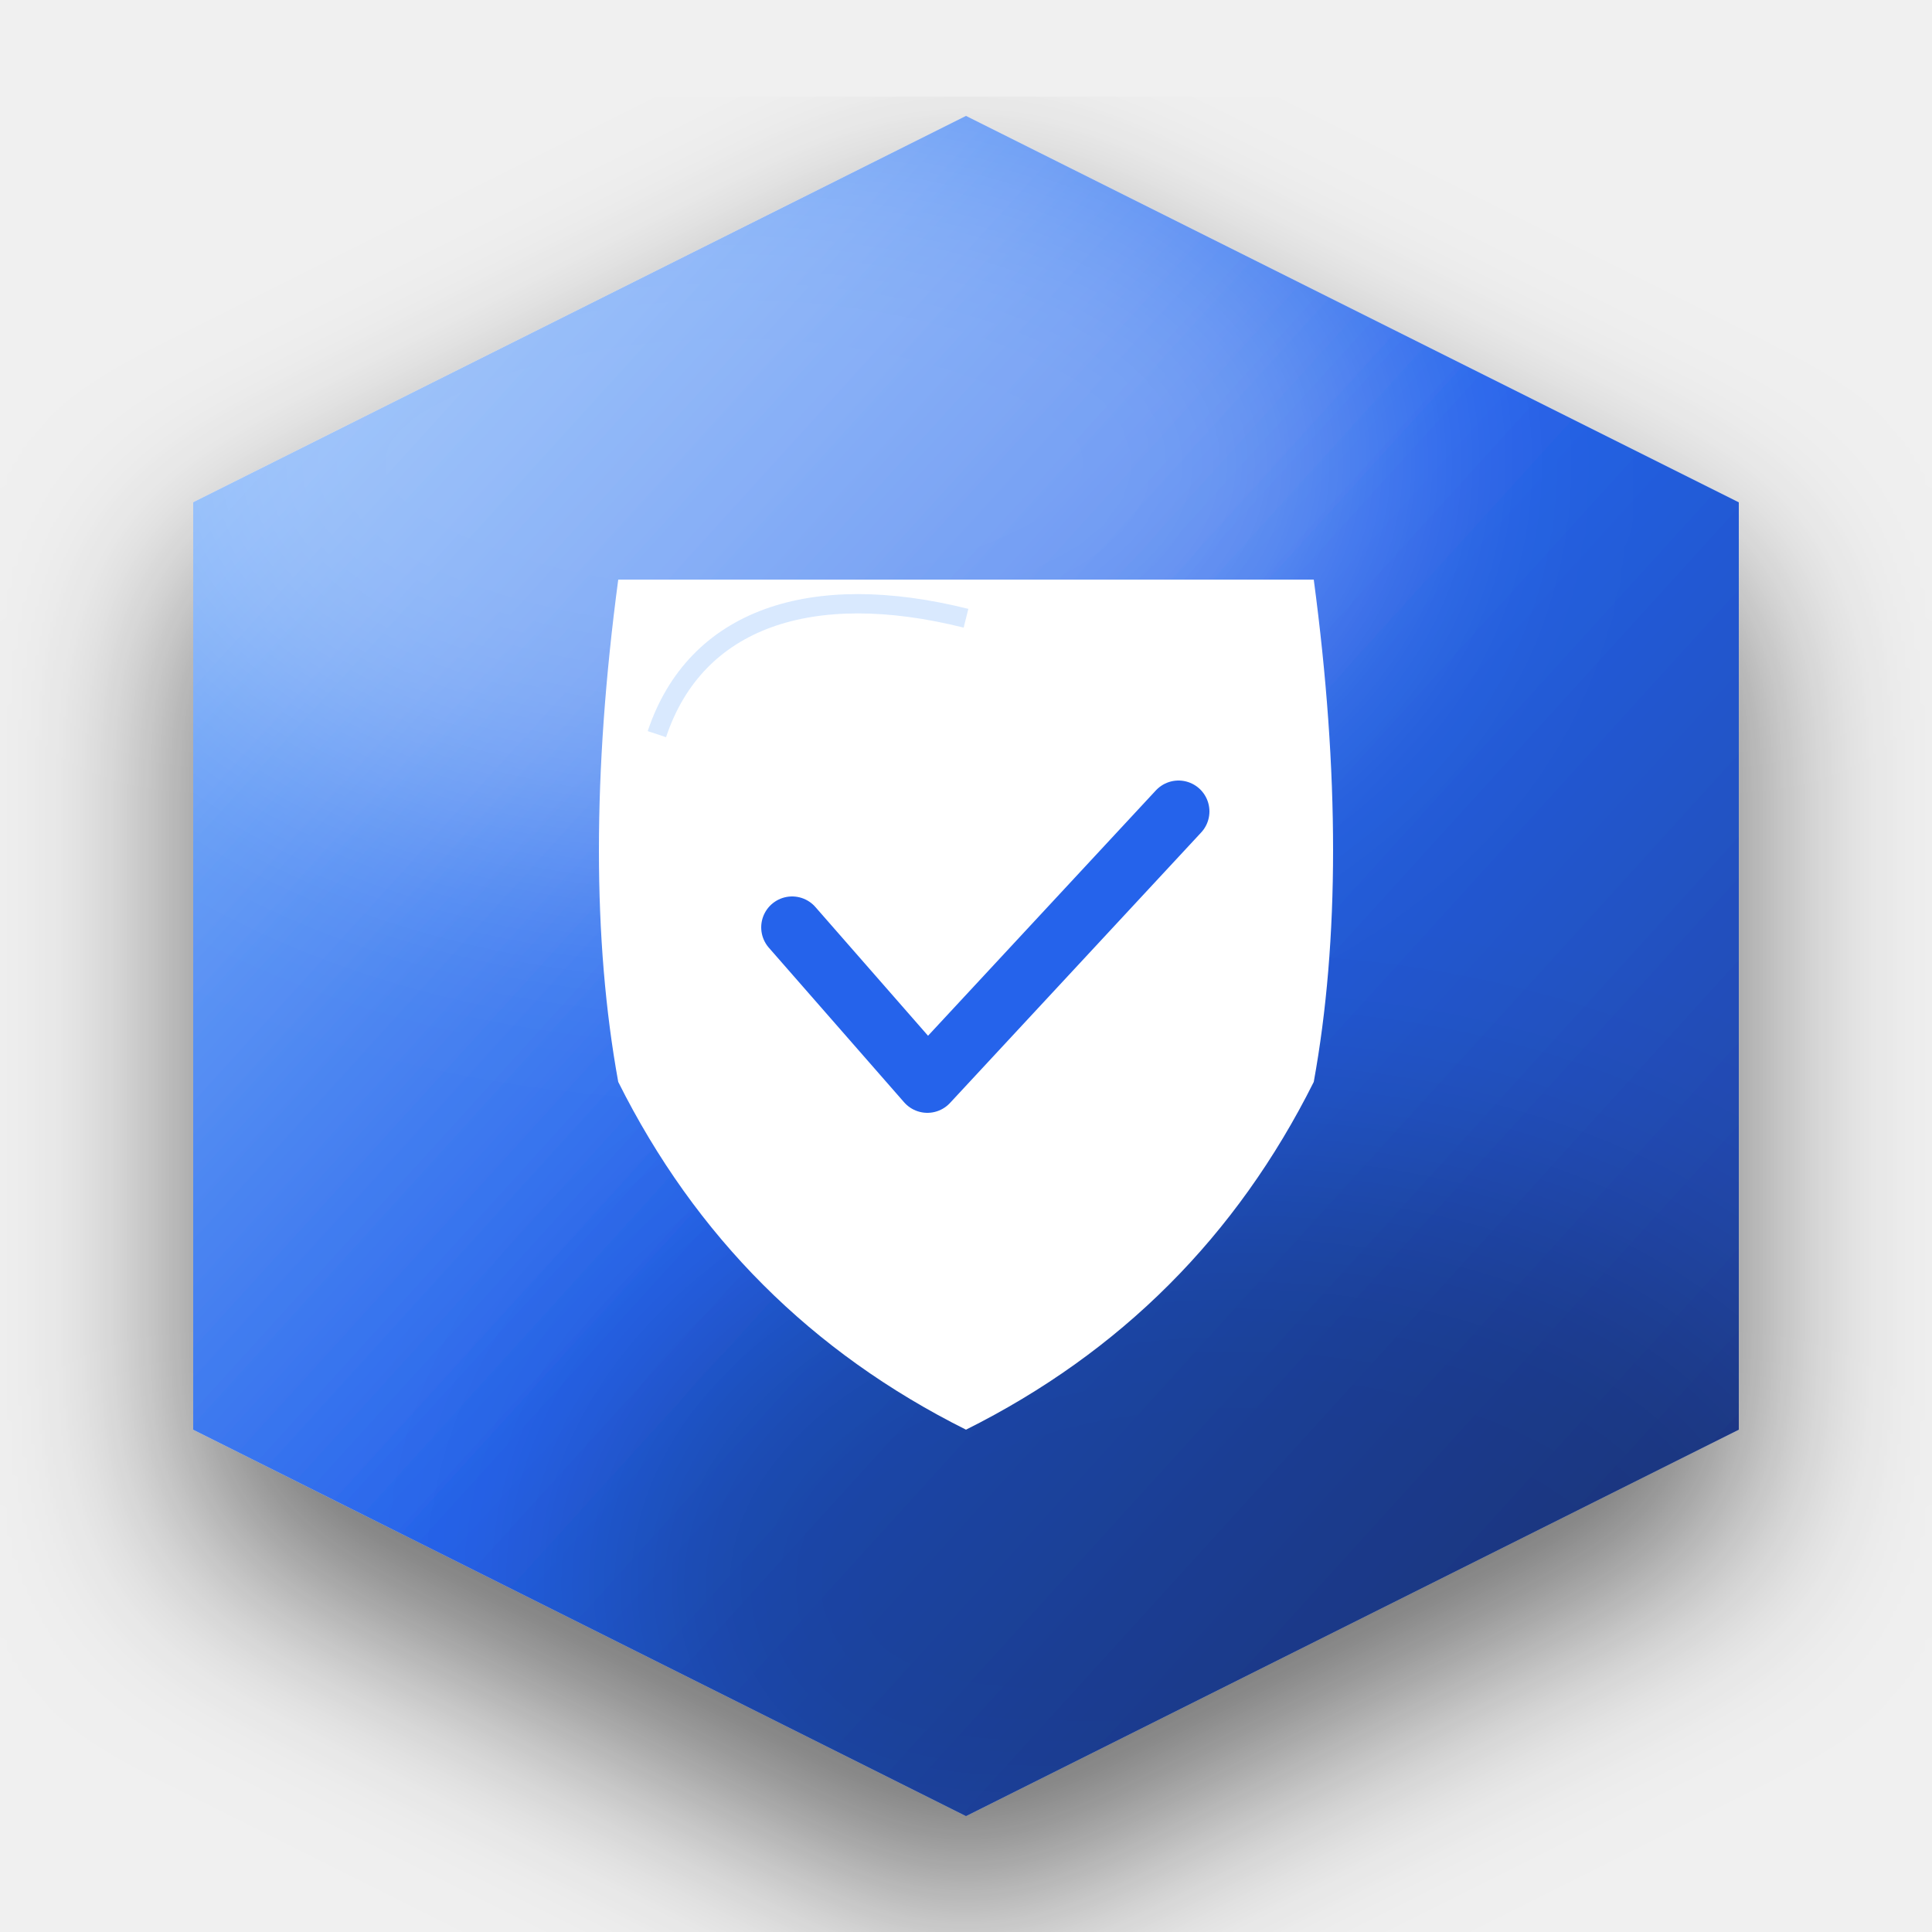
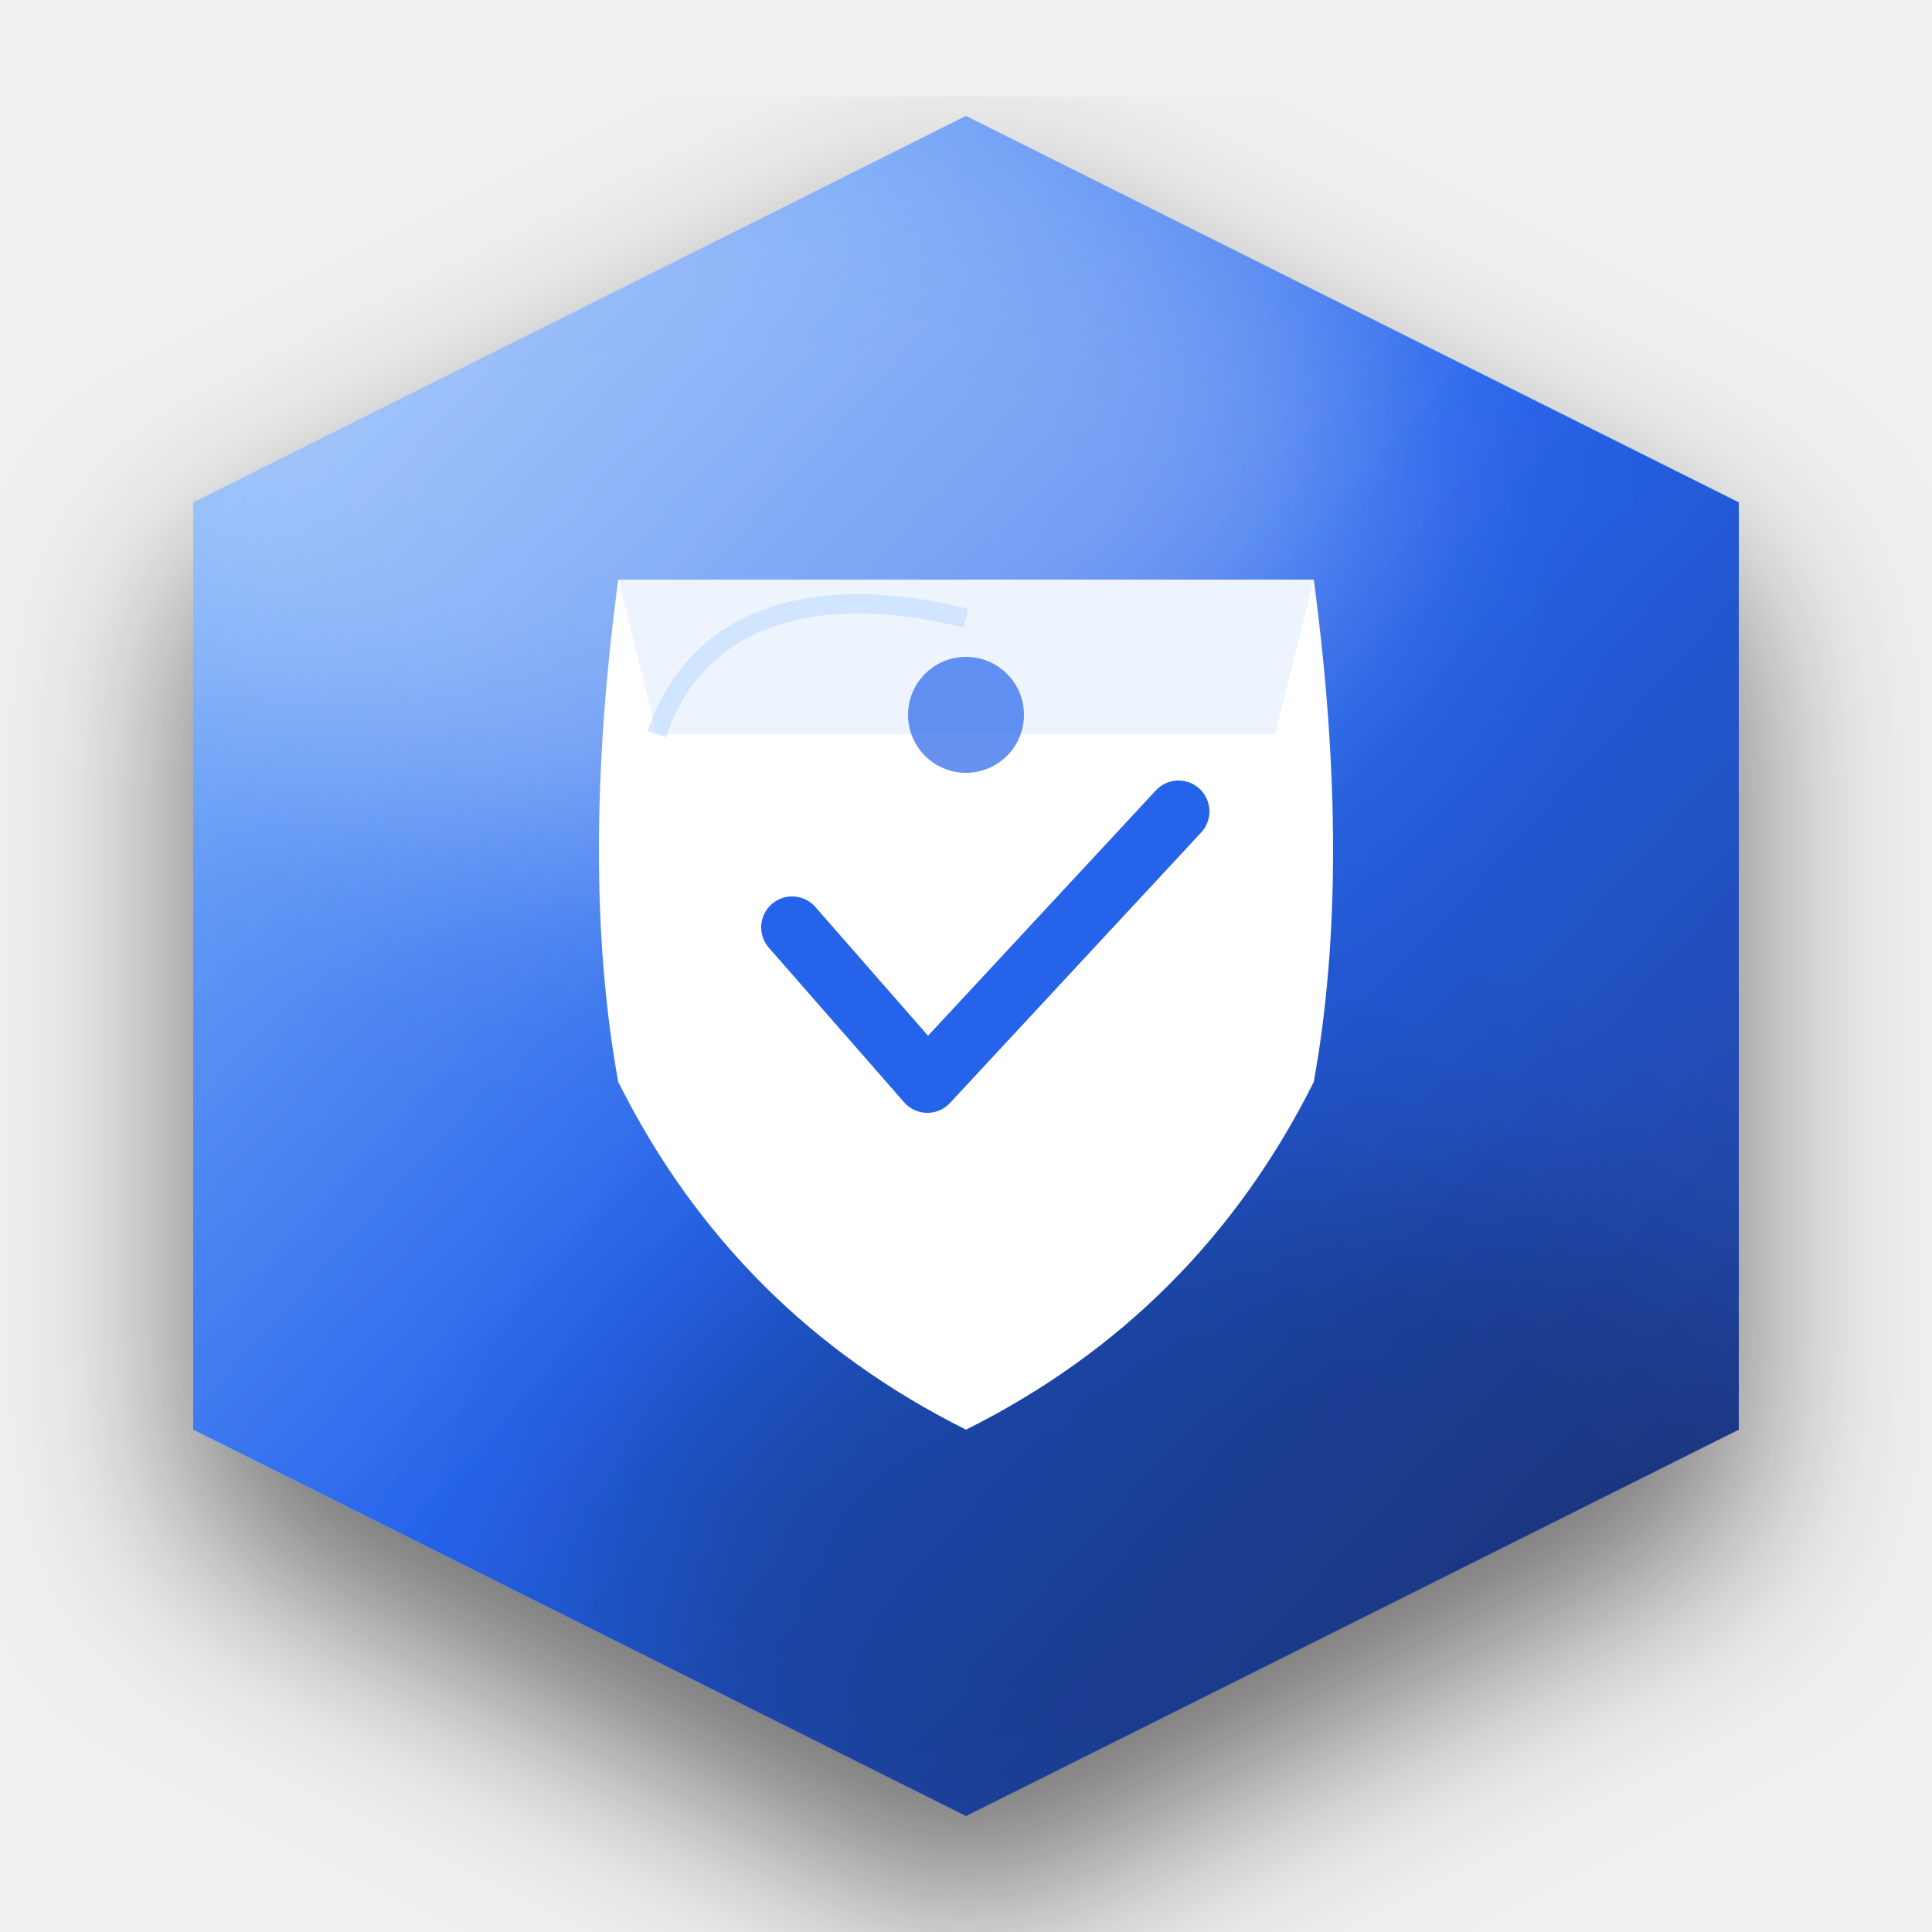
<svg xmlns="http://www.w3.org/2000/svg" viewBox="0 0 100 100" width="24" height="24">
  <defs>
    <linearGradient id="bg-guild" x1="0%" y1="0%" x2="100%" y2="100%">
      <stop offset="0%" stop-color="#93c5fd" />
      <stop offset="50%" stop-color="#2563eb" />
      <stop offset="100%" stop-color="#1e3a8a" />
    </linearGradient>
    <filter id="shadow-guild" x="-20%" y="-20%" width="140%" height="140%">
      <feDropShadow dx="0" dy="5" stdDeviation="5" flood-color="#000" flood-opacity="0.55" />
    </filter>
    <clipPath id="clip-guild">
      <polygon points="50,6 90,26 90,74 50,94 10,74 10,26" />
    </clipPath>
    <filter id="soft-guild" x="-50%" y="-50%" width="200%" height="200%">
      <feGaussianBlur stdDeviation="6" />
    </filter>
  </defs>
  <polygon filter="url(#shadow-guild)" fill="url(#bg-guild)" points="50,6 90,26 90,74 50,94 10,74 10,26" />
  <g clip-path="url(#clip-guild)">
    <ellipse cx="38" cy="24" rx="34" ry="20" fill="#ffffff" opacity="0.3" filter="url(#soft-guild)" />
    <ellipse cx="64" cy="82" rx="34" ry="22" fill="#000000" opacity="0.22" filter="url(#soft-guild)" />
  </g>
  <g transform="translate(50,50)">
    <path d="M-18 -20 L18 -20 Q20 -5 18 6 Q12 18 0 24 Q-12 18 -18 6 Q-20 -5 -18 -20 Z" fill="#ffffff" />
+     <path d="M-18 -20 L18 -20 L16 -12 L-16 -12 Z" fill="#dbeafe" opacity="0.5" />
+     <circle cx="0" cy="-13" r="3" fill="#2563eb" opacity="0.7" />
    <path d="M-9 -2 L-2 6 L11 -8" stroke="#2563eb" stroke-width="3.2" fill="none" stroke-linecap="round" stroke-linejoin="round" />
    <path d="M-16 -12 C-14 -18 -8 -20 0 -18" stroke="#bfdbfe" stroke-width="1" opacity="0.6" fill="none" />
  </g>
</svg>
